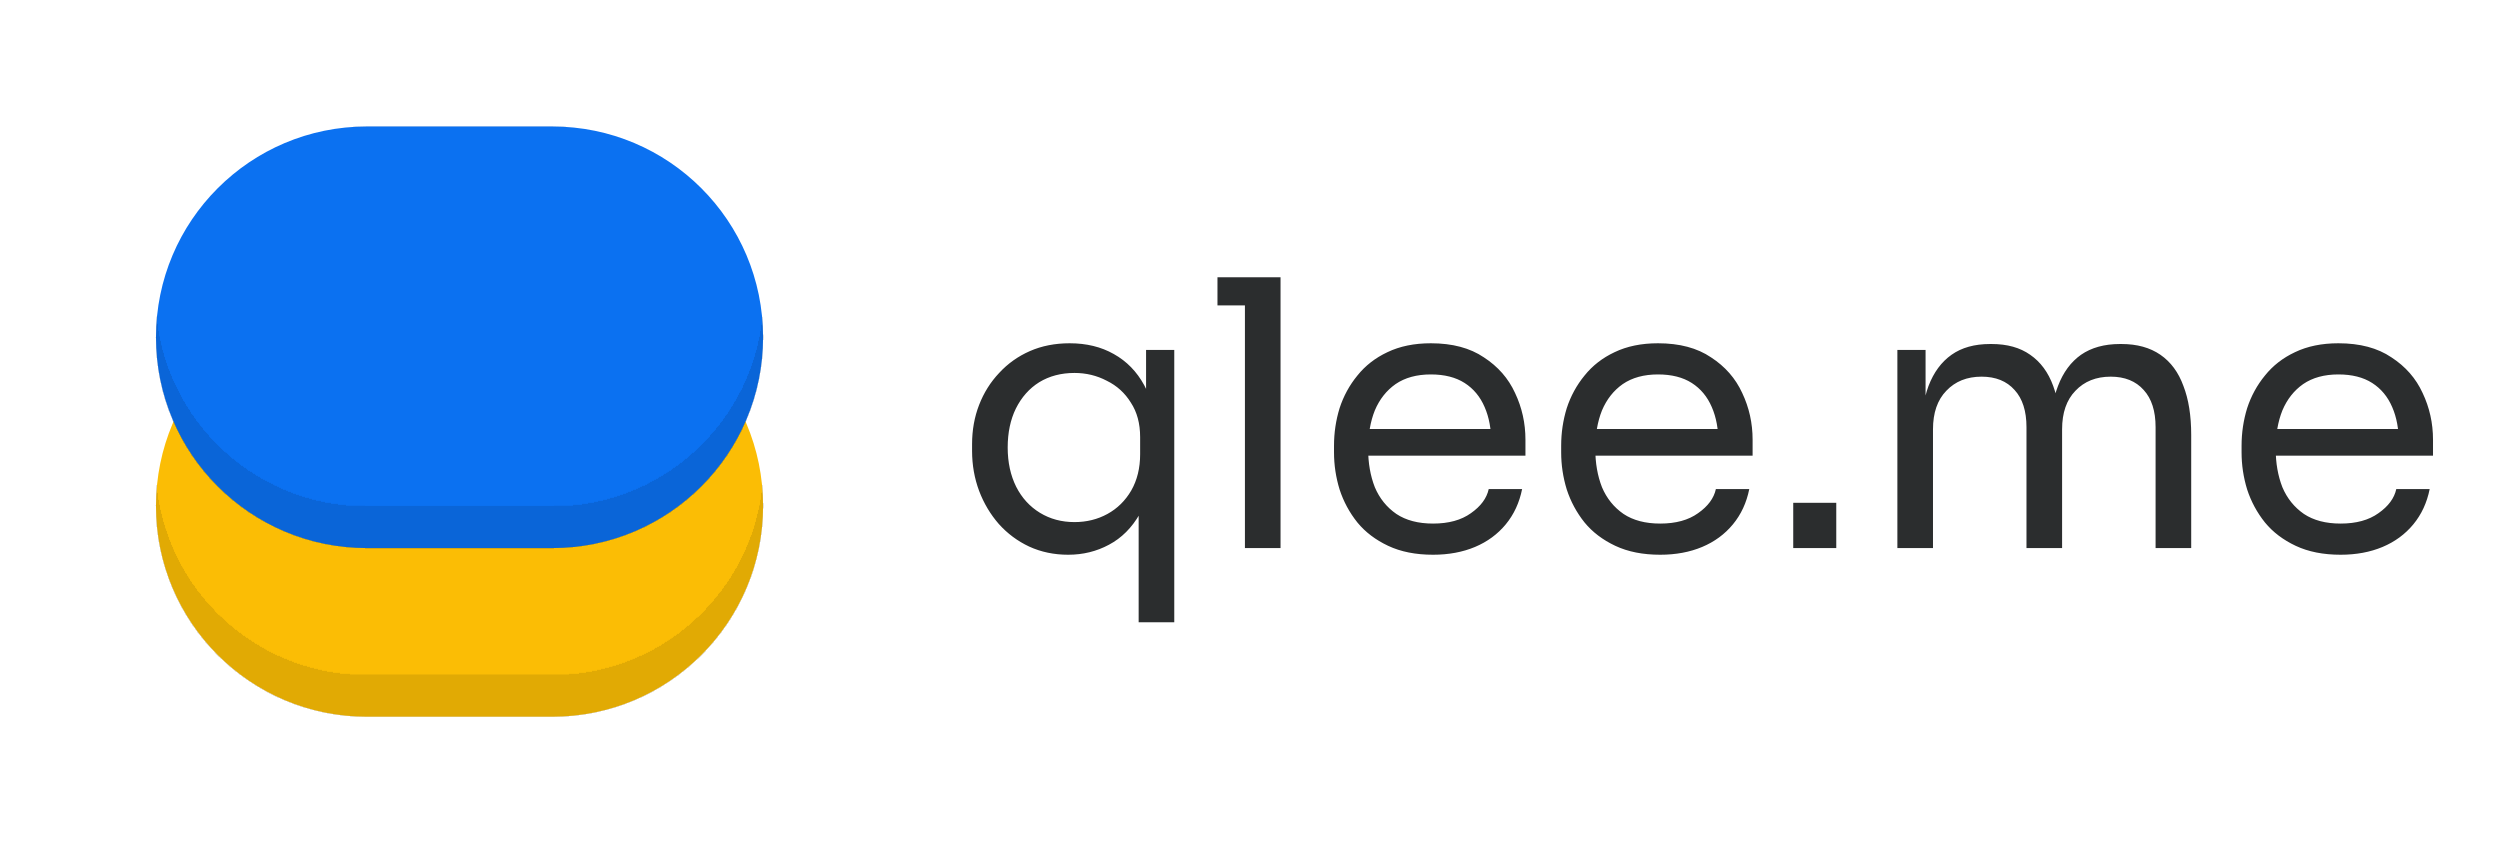
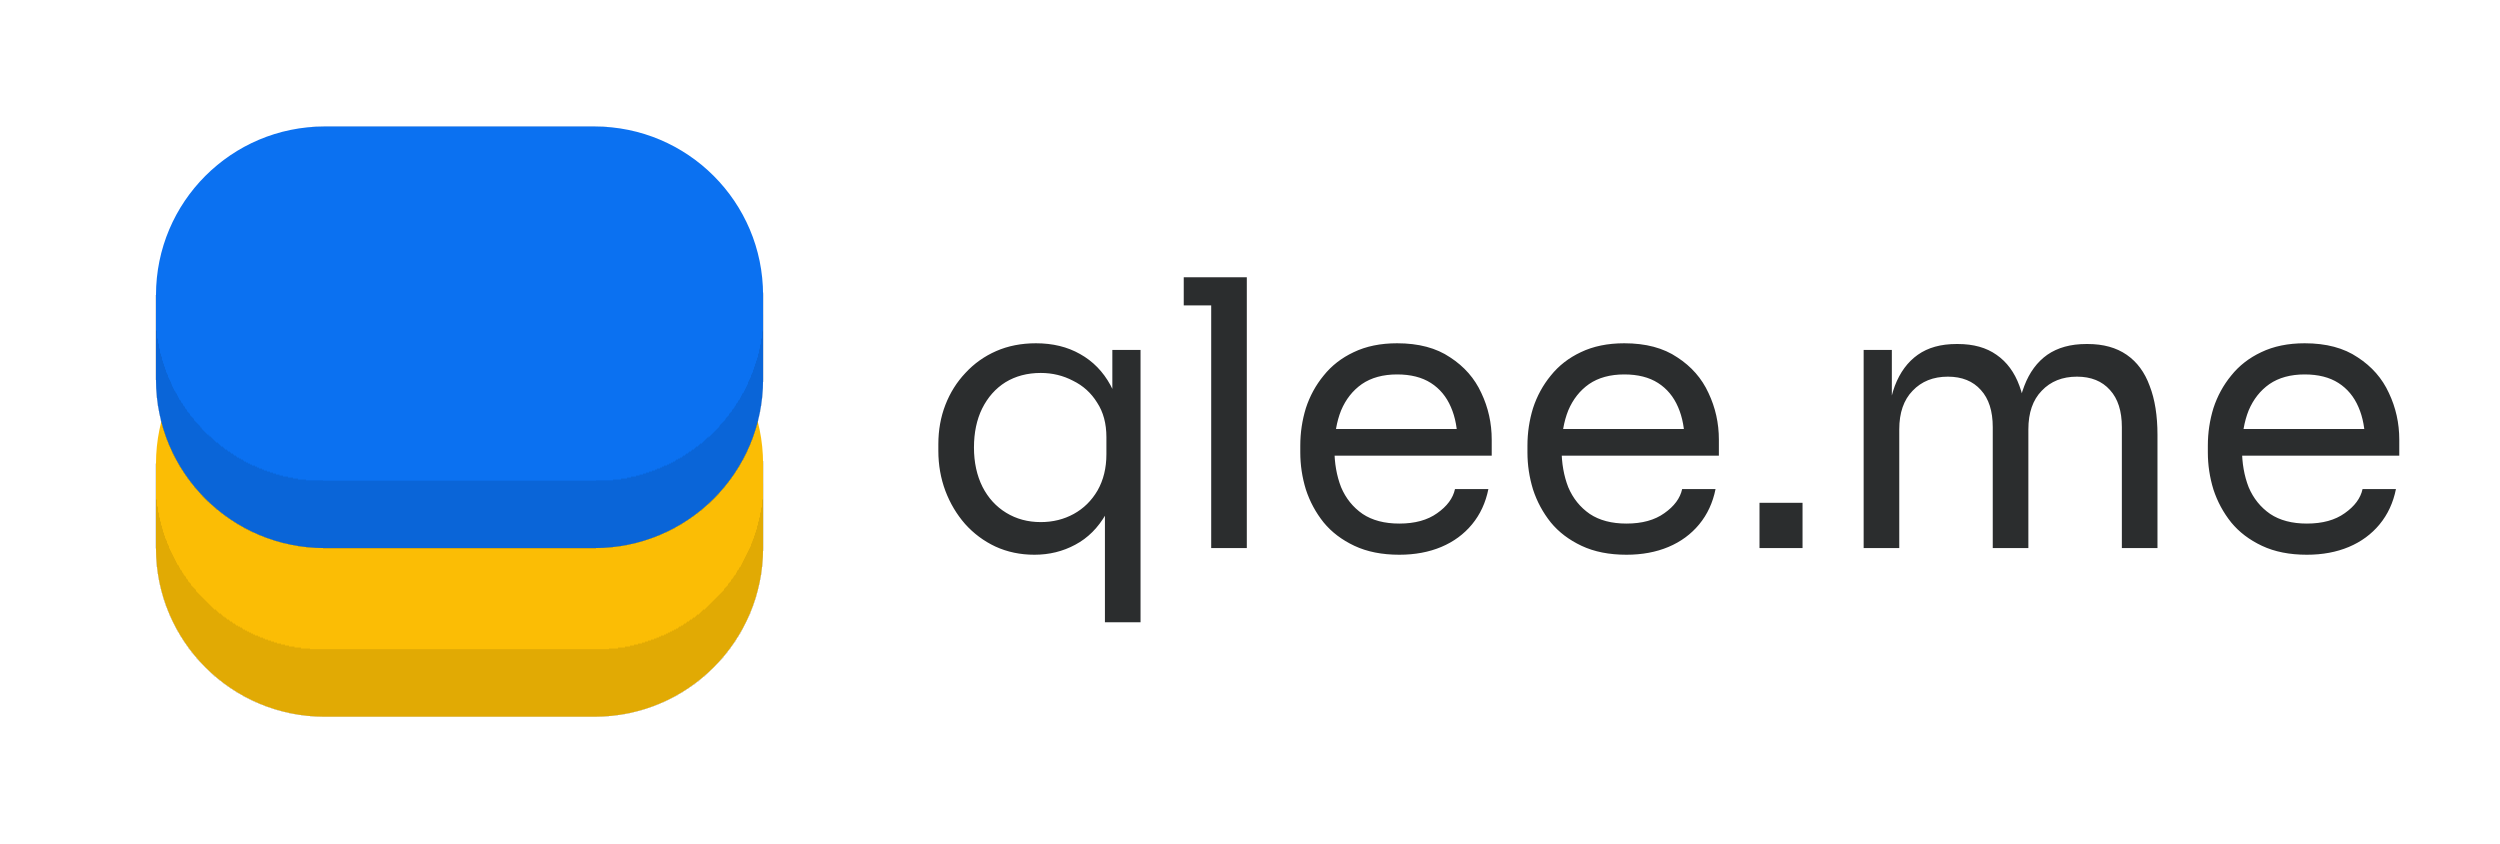
<svg xmlns="http://www.w3.org/2000/svg" width="593" height="200" viewBox="0 0 593 200" fill="none">
-   <path d="M270.088 147.6V116.008L273.432 109.32C273.256 114.424 272.229 118.619 270.352 121.904C268.475 125.189 266.04 127.624 263.048 129.208C260.115 130.792 256.888 131.584 253.368 131.584C250.024 131.584 246.944 130.939 244.128 129.648C241.371 128.357 238.965 126.568 236.912 124.28C234.917 121.992 233.363 119.381 232.248 116.448C231.133 113.456 230.576 110.288 230.576 106.944V105.36C230.576 102.016 231.133 98.907 232.248 96.032C233.363 93.157 234.947 90.635 237 88.464C239.053 86.235 241.488 84.504 244.304 83.272C247.12 82.04 250.259 81.424 253.72 81.424C257.709 81.424 261.2 82.275 264.192 83.976C267.243 85.677 269.648 88.141 271.408 91.368C273.168 94.595 274.136 98.525 274.312 103.16H271.848V83.008H278.536V147.6H270.088ZM254.864 123.84C257.739 123.84 260.349 123.195 262.696 121.904C265.043 120.613 266.92 118.765 268.328 116.36C269.736 113.896 270.44 111.021 270.44 107.736V103.688C270.44 100.461 269.707 97.733 268.24 95.504C266.832 93.216 264.925 91.485 262.52 90.312C260.173 89.08 257.621 88.464 254.864 88.464C251.696 88.464 248.909 89.197 246.504 90.664C244.157 92.131 242.309 94.213 240.96 96.912C239.669 99.552 239.024 102.632 239.024 106.152C239.024 109.672 239.699 112.781 241.048 115.48C242.397 118.12 244.275 120.173 246.68 121.64C249.085 123.107 251.813 123.84 254.864 123.84ZM295.296 130V65.76H303.744V130H295.296ZM288.784 72.448V65.76H303.744V72.448H288.784ZM339.924 131.584C335.817 131.584 332.268 130.88 329.276 129.472C326.284 128.064 323.849 126.216 321.972 123.928C320.094 121.581 318.686 118.971 317.748 116.096C316.868 113.221 316.428 110.288 316.428 107.296V105.712C316.428 102.661 316.868 99.699 317.748 96.824C318.686 93.949 320.094 91.368 321.972 89.08C323.849 86.733 326.225 84.885 329.1 83.536C332.033 82.128 335.465 81.424 339.396 81.424C344.5 81.424 348.694 82.539 351.98 84.768C355.324 86.939 357.788 89.755 359.372 93.216C361.014 96.677 361.836 100.373 361.836 104.304V108.088H320.124V101.752H355.676L353.74 105.184C353.74 101.84 353.212 98.965 352.156 96.56C351.1 94.096 349.516 92.189 347.404 90.84C345.292 89.491 342.622 88.816 339.396 88.816C336.052 88.816 333.265 89.579 331.036 91.104C328.865 92.629 327.222 94.712 326.108 97.352C325.052 99.992 324.524 103.043 324.524 106.504C324.524 109.848 325.052 112.869 326.108 115.568C327.222 118.208 328.924 120.32 331.212 121.904C333.5 123.429 336.404 124.192 339.924 124.192C343.62 124.192 346.612 123.371 348.9 121.728C351.246 120.085 352.654 118.179 353.124 116.008H361.044C360.398 119.235 359.108 122.021 357.172 124.368C355.236 126.715 352.801 128.504 349.868 129.736C346.934 130.968 343.62 131.584 339.924 131.584ZM393.806 131.584C389.7 131.584 386.15 130.88 383.158 129.472C380.166 128.064 377.732 126.216 375.854 123.928C373.977 121.581 372.569 118.971 371.63 116.096C370.75 113.221 370.31 110.288 370.31 107.296V105.712C370.31 102.661 370.75 99.699 371.63 96.824C372.569 93.949 373.977 91.368 375.854 89.08C377.732 86.733 380.108 84.885 382.982 83.536C385.916 82.128 389.348 81.424 393.278 81.424C398.382 81.424 402.577 82.539 405.862 84.768C409.206 86.939 411.67 89.755 413.254 93.216C414.897 96.677 415.718 100.373 415.718 104.304V108.088H374.006V101.752H409.558L407.622 105.184C407.622 101.84 407.094 98.965 406.038 96.56C404.982 94.096 403.398 92.189 401.286 90.84C399.174 89.491 396.505 88.816 393.278 88.816C389.934 88.816 387.148 89.579 384.918 91.104C382.748 92.629 381.105 94.712 379.99 97.352C378.934 99.992 378.406 103.043 378.406 106.504C378.406 109.848 378.934 112.869 379.99 115.568C381.105 118.208 382.806 120.32 385.094 121.904C387.382 123.429 390.286 124.192 393.806 124.192C397.502 124.192 400.494 123.371 402.782 121.728C405.129 120.085 406.537 118.179 407.006 116.008H414.926C414.281 119.235 412.99 122.021 411.054 124.368C409.118 126.715 406.684 128.504 403.75 129.736C400.817 130.968 397.502 131.584 393.806 131.584ZM425.354 130V119.264H435.562V130H425.354ZM450.057 130V83.008H456.745V103.16H455.689C455.689 98.584 456.276 94.712 457.449 91.544C458.681 88.317 460.5 85.853 462.905 84.152C465.31 82.451 468.361 81.6 472.057 81.6H472.409C476.105 81.6 479.156 82.451 481.561 84.152C484.025 85.853 485.844 88.317 487.017 91.544C488.19 94.712 488.777 98.584 488.777 103.16H486.313C486.313 98.584 486.929 94.712 488.161 91.544C489.393 88.317 491.212 85.853 493.617 84.152C496.081 82.451 499.161 81.6 502.857 81.6H503.209C506.905 81.6 509.985 82.451 512.449 84.152C514.913 85.853 516.732 88.317 517.905 91.544C519.137 94.712 519.753 98.584 519.753 103.16V130H511.305V101.312C511.305 97.499 510.366 94.565 508.489 92.512C506.612 90.4 504.001 89.344 500.657 89.344C497.196 89.344 494.409 90.459 492.297 92.688C490.185 94.859 489.129 97.909 489.129 101.84V130H480.681V101.312C480.681 97.499 479.742 94.565 477.865 92.512C475.988 90.4 473.377 89.344 470.033 89.344C466.572 89.344 463.785 90.459 461.673 92.688C459.561 94.859 458.505 97.909 458.505 101.84V130H450.057ZM555.197 131.584C551.09 131.584 547.541 130.88 544.549 129.472C541.557 128.064 539.122 126.216 537.245 123.928C535.368 121.581 533.96 118.971 533.021 116.096C532.141 113.221 531.701 110.288 531.701 107.296V105.712C531.701 102.661 532.141 99.699 533.021 96.824C533.96 93.949 535.368 91.368 537.245 89.08C539.122 86.733 541.498 84.885 544.373 83.536C547.306 82.128 550.738 81.424 554.669 81.424C559.773 81.424 563.968 82.539 567.253 84.768C570.597 86.939 573.061 89.755 574.645 93.216C576.288 96.677 577.109 100.373 577.109 104.304V108.088H535.397V101.752H570.949L569.013 105.184C569.013 101.84 568.485 98.965 567.429 96.56C566.373 94.096 564.789 92.189 562.677 90.84C560.565 89.491 557.896 88.816 554.669 88.816C551.325 88.816 548.538 89.579 546.309 91.104C544.138 92.629 542.496 94.712 541.381 97.352C540.325 99.992 539.797 103.043 539.797 106.504C539.797 109.848 540.325 112.869 541.381 115.568C542.496 118.208 544.197 120.32 546.485 121.904C548.773 123.429 551.677 124.192 555.197 124.192C558.893 124.192 561.885 123.371 564.173 121.728C566.52 120.085 567.928 118.179 568.397 116.008H576.317C575.672 119.235 574.381 122.021 572.445 124.368C570.509 126.715 568.074 128.504 565.141 129.736C562.208 130.968 558.893 131.584 555.197 131.584Z" fill="#2B2D2E" />
-   <g filter="url(#filter0_i_638_90)">
-     <rect x="37" y="70" width="144" height="100" rx="50" fill="#FBBD05" />
+   <path d="M262.088 147.6V116.008L265.432 109.32C265.256 114.424 264.229 118.619 262.352 121.904C260.475 125.189 258.04 127.624 255.048 129.208C252.115 130.792 248.888 131.584 245.368 131.584C242.024 131.584 238.944 130.939 236.128 129.648C233.371 128.357 230.965 126.568 228.912 124.28C226.917 121.992 225.363 119.381 224.248 116.448C223.133 113.456 222.576 110.288 222.576 106.944V105.36C222.576 102.016 223.133 98.907 224.248 96.032C225.363 93.157 226.947 90.635 229 88.464C231.053 86.235 233.488 84.504 236.304 83.272C239.12 82.04 242.259 81.424 245.72 81.424C249.709 81.424 253.2 82.275 256.192 83.976C259.243 85.677 261.648 88.141 263.408 91.368C265.168 94.595 266.136 98.525 266.312 103.16H263.848V83.008H270.536V147.6H262.088ZM246.864 123.84C249.739 123.84 252.349 123.195 254.696 121.904C257.043 120.613 258.92 118.765 260.328 116.36C261.736 113.896 262.44 111.021 262.44 107.736V103.688C262.44 100.461 261.707 97.733 260.24 95.504C258.832 93.216 256.925 91.485 254.52 90.312C252.173 89.08 249.621 88.464 246.864 88.464C243.696 88.464 240.909 89.197 238.504 90.664C236.157 92.131 234.309 94.213 232.96 96.912C231.669 99.552 231.024 102.632 231.024 106.152C231.024 109.672 231.699 112.781 233.048 115.48C234.397 118.12 236.275 120.173 238.68 121.64C241.085 123.107 243.813 123.84 246.864 123.84ZM287.296 130V65.76H295.744V130H287.296ZM280.784 72.448V65.76H295.744V72.448H280.784ZM331.924 131.584C327.817 131.584 324.268 130.88 321.276 129.472C318.284 128.064 315.849 126.216 313.972 123.928C312.094 121.581 310.686 118.971 309.748 116.096C308.868 113.221 308.428 110.288 308.428 107.296V105.712C308.428 102.661 308.868 99.699 309.748 96.824C310.686 93.949 312.094 91.368 313.972 89.08C315.849 86.733 318.225 84.885 321.1 83.536C324.033 82.128 327.465 81.424 331.396 81.424C336.5 81.424 340.694 82.539 343.98 84.768C347.324 86.939 349.788 89.755 351.372 93.216C353.014 96.677 353.836 100.373 353.836 104.304V108.088H312.124V101.752H347.676L345.74 105.184C345.74 101.84 345.212 98.965 344.156 96.56C343.1 94.096 341.516 92.189 339.404 90.84C337.292 89.491 334.622 88.816 331.396 88.816C328.052 88.816 325.265 89.579 323.036 91.104C320.865 92.629 319.222 94.712 318.108 97.352C317.052 99.992 316.524 103.043 316.524 106.504C316.524 109.848 317.052 112.869 318.108 115.568C319.222 118.208 320.924 120.32 323.212 121.904C325.5 123.429 328.404 124.192 331.924 124.192C335.62 124.192 338.612 123.371 340.9 121.728C343.246 120.085 344.654 118.179 345.124 116.008H353.044C352.398 119.235 351.108 122.021 349.172 124.368C347.236 126.715 344.801 128.504 341.868 129.736C338.934 130.968 335.62 131.584 331.924 131.584ZM385.806 131.584C381.7 131.584 378.15 130.88 375.158 129.472C372.166 128.064 369.732 126.216 367.854 123.928C365.977 121.581 364.569 118.971 363.63 116.096C362.75 113.221 362.31 110.288 362.31 107.296V105.712C362.31 102.661 362.75 99.699 363.63 96.824C364.569 93.949 365.977 91.368 367.854 89.08C369.732 86.733 372.108 84.885 374.982 83.536C377.916 82.128 381.348 81.424 385.278 81.424C390.382 81.424 394.577 82.539 397.862 84.768C401.206 86.939 403.67 89.755 405.254 93.216C406.897 96.677 407.718 100.373 407.718 104.304V108.088H366.006V101.752H401.558L399.622 105.184C399.622 101.84 399.094 98.965 398.038 96.56C396.982 94.096 395.398 92.189 393.286 90.84C391.174 89.491 388.505 88.816 385.278 88.816C381.934 88.816 379.148 89.579 376.918 91.104C374.748 92.629 373.105 94.712 371.99 97.352C370.934 99.992 370.406 103.043 370.406 106.504C370.406 109.848 370.934 112.869 371.99 115.568C373.105 118.208 374.806 120.32 377.094 121.904C379.382 123.429 382.286 124.192 385.806 124.192C389.502 124.192 392.494 123.371 394.782 121.728C397.129 120.085 398.537 118.179 399.006 116.008H406.926C406.281 119.235 404.99 122.021 403.054 124.368C401.118 126.715 398.684 128.504 395.75 129.736C392.817 130.968 389.502 131.584 385.806 131.584ZM417.354 130V119.264H427.562V130H417.354ZM442.057 130V83.008H448.745V103.16H447.689C447.689 98.584 448.276 94.712 449.449 91.544C450.681 88.317 452.5 85.853 454.905 84.152C457.31 82.451 460.361 81.6 464.057 81.6H464.409C468.105 81.6 471.156 82.451 473.561 84.152C476.025 85.853 477.844 88.317 479.017 91.544C480.19 94.712 480.777 98.584 480.777 103.16H478.313C478.313 98.584 478.929 94.712 480.161 91.544C481.393 88.317 483.212 85.853 485.617 84.152C488.081 82.451 491.161 81.6 494.857 81.6H495.209C498.905 81.6 501.985 82.451 504.449 84.152C506.913 85.853 508.732 88.317 509.905 91.544C511.137 94.712 511.753 98.584 511.753 103.16V130H503.305V101.312C503.305 97.499 502.366 94.565 500.489 92.512C498.612 90.4 496.001 89.344 492.657 89.344C489.196 89.344 486.409 90.459 484.297 92.688C482.185 94.859 481.129 97.909 481.129 101.84V130H472.681V101.312C472.681 97.499 471.742 94.565 469.865 92.512C467.988 90.4 465.377 89.344 462.033 89.344C458.572 89.344 455.785 90.459 453.673 92.688C451.561 94.859 450.505 97.909 450.505 101.84V130H442.057ZM547.197 131.584C543.09 131.584 539.541 130.88 536.549 129.472C533.557 128.064 531.122 126.216 529.245 123.928C527.368 121.581 525.96 118.971 525.021 116.096C524.141 113.221 523.701 110.288 523.701 107.296V105.712C523.701 102.661 524.141 99.699 525.021 96.824C525.96 93.949 527.368 91.368 529.245 89.08C531.122 86.733 533.498 84.885 536.373 83.536C539.306 82.128 542.738 81.424 546.669 81.424C551.773 81.424 555.968 82.539 559.253 84.768C562.597 86.939 565.061 89.755 566.645 93.216C568.288 96.677 569.109 100.373 569.109 104.304V108.088H527.397V101.752H562.949L561.013 105.184C561.013 101.84 560.485 98.965 559.429 96.56C558.373 94.096 556.789 92.189 554.677 90.84C552.565 89.491 549.896 88.816 546.669 88.816C543.325 88.816 540.538 89.579 538.309 91.104C536.138 92.629 534.496 94.712 533.381 97.352C532.325 99.992 531.797 103.043 531.797 106.504C531.797 109.848 532.325 112.869 533.381 115.568C534.496 118.208 536.197 120.32 538.485 121.904C540.773 123.429 543.677 124.192 547.197 124.192C550.893 124.192 553.885 123.371 556.173 121.728C558.52 120.085 559.928 118.179 560.397 116.008H568.317C567.672 119.235 566.381 122.021 564.445 124.368C562.509 126.715 560.074 128.504 557.141 129.736C554.208 130.968 550.893 131.584 547.197 131.584Z" fill="#2B2D2E" />
+   <g filter="url(#filter0_i_651_75)">
+     <rect x="37" y="70" width="144" height="100" rx="40" fill="#FBBD05" />
  </g>
-   <g filter="url(#filter1_i_638_90)">
-     <rect x="37" y="30" width="144" height="100" rx="50" fill="#0B71F1" />
+   <g filter="url(#filter1_i_651_75)">
+     <rect x="37" y="30" width="144" height="100" rx="40" fill="#0B71F1" />
  </g>
  <defs>
-     <filter id="filter0_i_638_90" x="37" y="70" width="144" height="100" filterUnits="userSpaceOnUse" color-interpolation-filters="sRGB">
+     <filter id="filter0_i_651_75" x="37" y="70" width="144" height="100" filterUnits="userSpaceOnUse" color-interpolation-filters="sRGB">
      <feFlood flood-opacity="0" result="BackgroundImageFix" />
      <feBlend mode="normal" in="SourceGraphic" in2="BackgroundImageFix" result="shape" />
      <feColorMatrix in="SourceAlpha" type="matrix" values="0 0 0 0 0 0 0 0 0 0 0 0 0 0 0 0 0 0 127 0" result="hardAlpha" />
-       <feOffset dy="-10" />
+       <feOffset dy="-16" />
      <feComposite in2="hardAlpha" operator="arithmetic" k2="-1" k3="1" />
      <feColorMatrix type="matrix" values="0 0 0 0 0 0 0 0 0 0 0 0 0 0 0 0 0 0 0.1 0" />
-       <feBlend mode="normal" in2="shape" result="effect1_innerShadow_638_90" />
+       <feBlend mode="normal" in2="shape" result="effect1_innerShadow_651_75" />
    </filter>
-     <filter id="filter1_i_638_90" x="37" y="30" width="144" height="100" filterUnits="userSpaceOnUse" color-interpolation-filters="sRGB">
+     <filter id="filter1_i_651_75" x="37" y="30" width="144" height="100" filterUnits="userSpaceOnUse" color-interpolation-filters="sRGB">
      <feFlood flood-opacity="0" result="BackgroundImageFix" />
      <feBlend mode="normal" in="SourceGraphic" in2="BackgroundImageFix" result="shape" />
      <feColorMatrix in="SourceAlpha" type="matrix" values="0 0 0 0 0 0 0 0 0 0 0 0 0 0 0 0 0 0 127 0" result="hardAlpha" />
-       <feOffset dy="-10" />
+       <feOffset dy="-16" />
      <feComposite in2="hardAlpha" operator="arithmetic" k2="-1" k3="1" />
      <feColorMatrix type="matrix" values="0 0 0 0 0 0 0 0 0 0 0 0 0 0 0 0 0 0 0.1 0" />
-       <feBlend mode="normal" in2="shape" result="effect1_innerShadow_638_90" />
+       <feBlend mode="normal" in2="shape" result="effect1_innerShadow_651_75" />
    </filter>
  </defs>
</svg>
